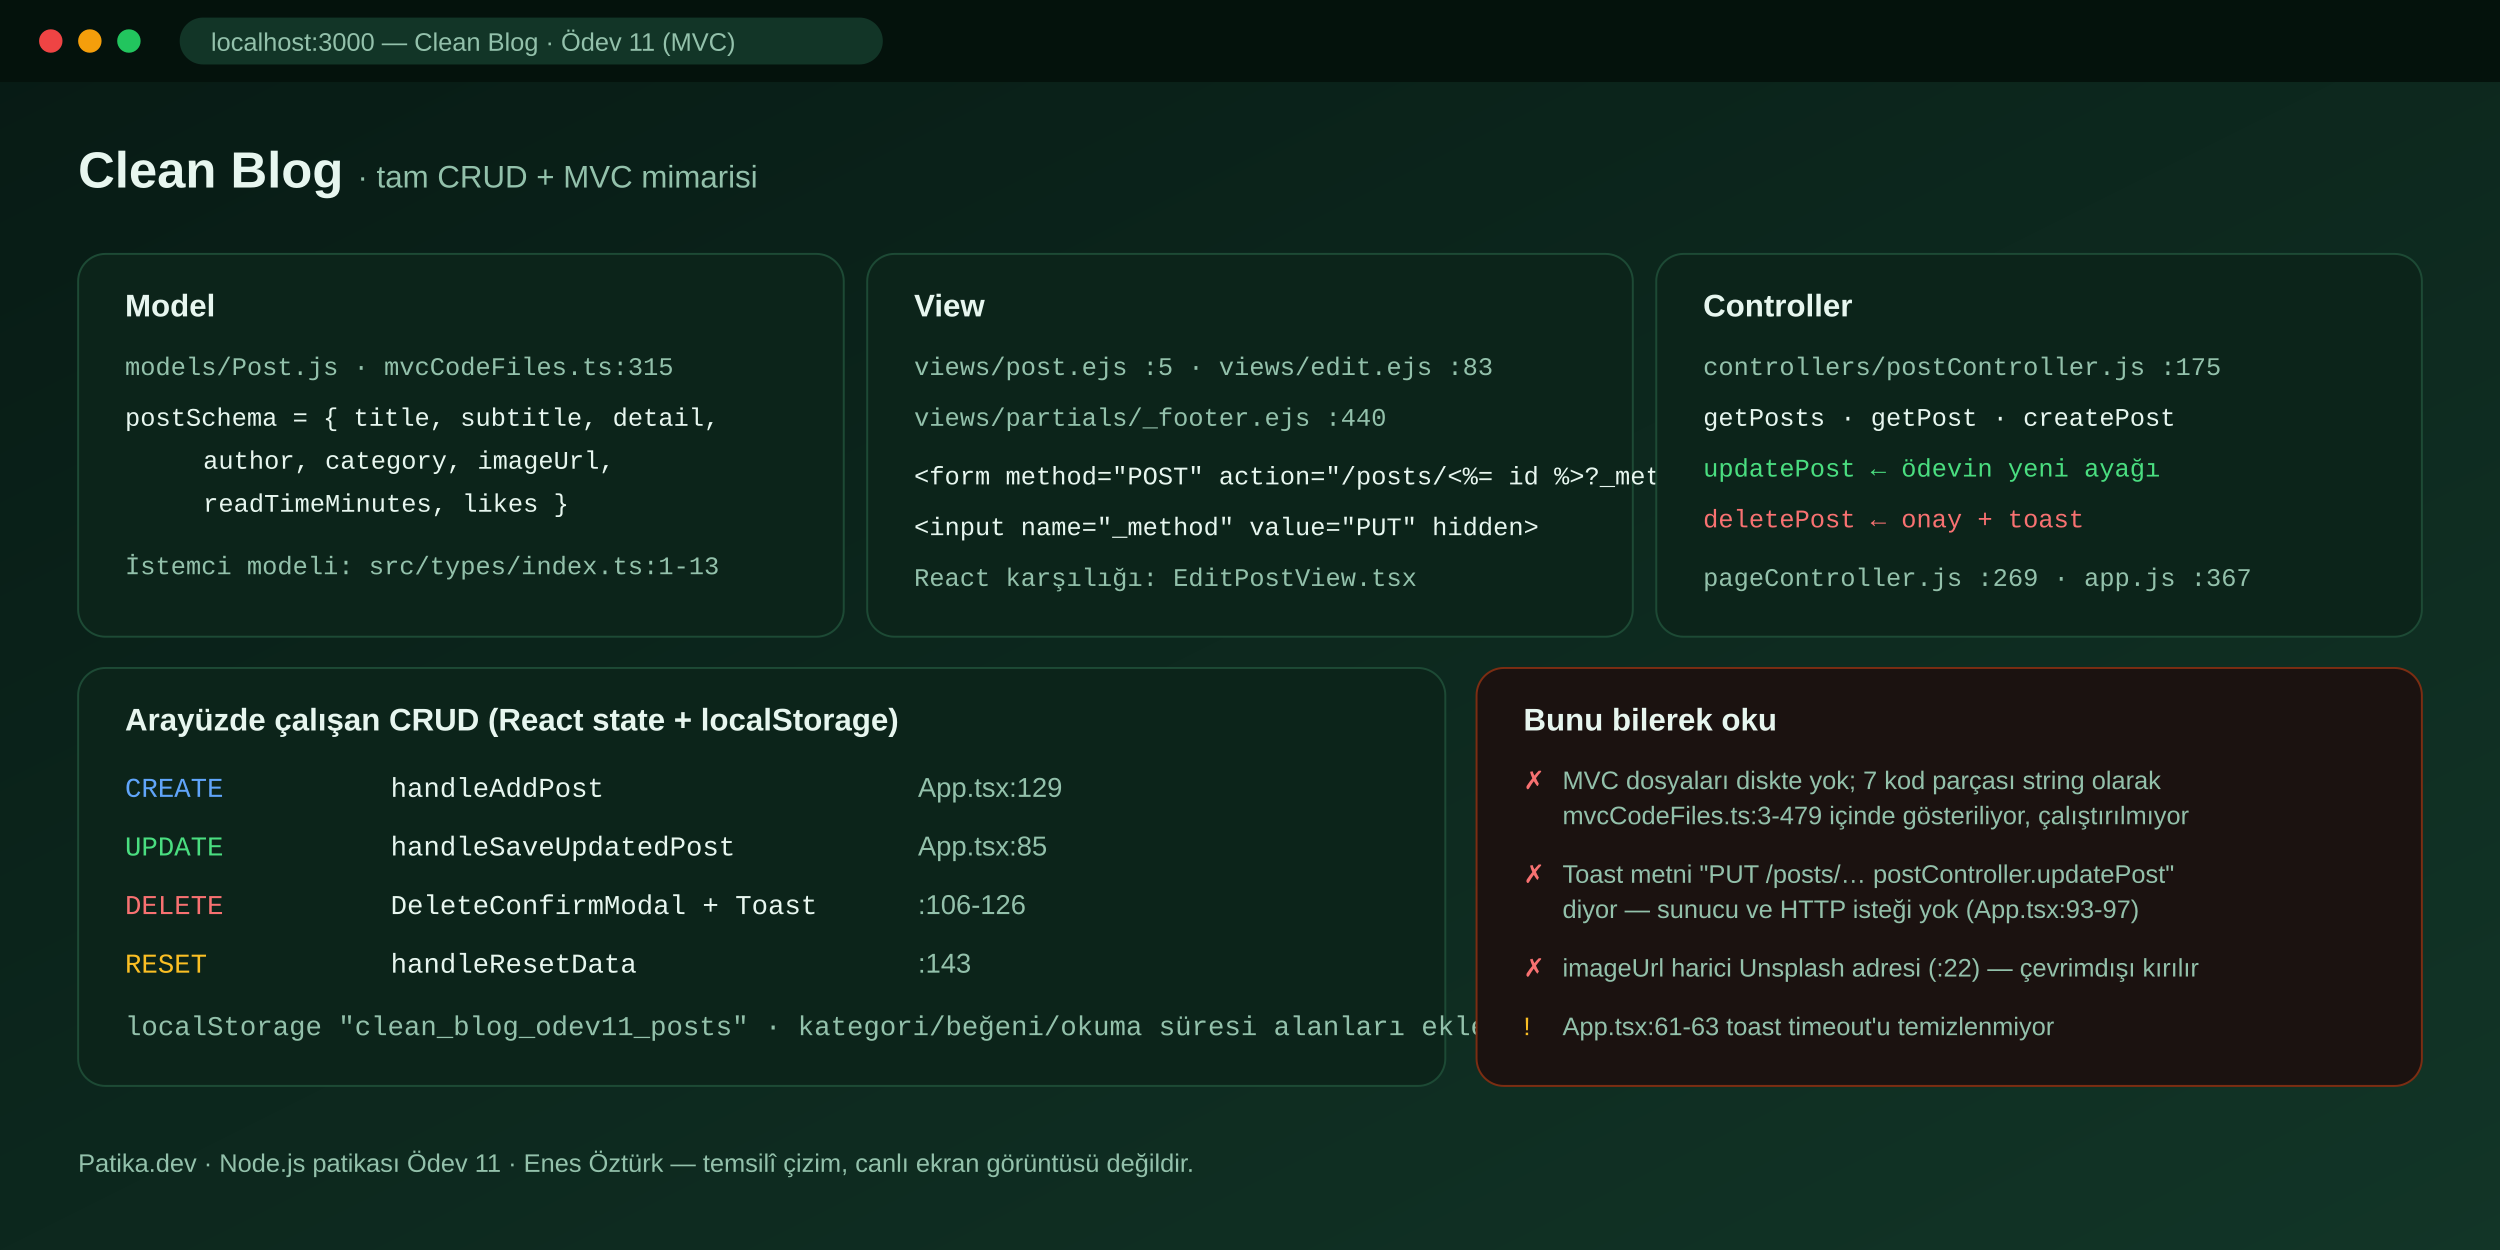
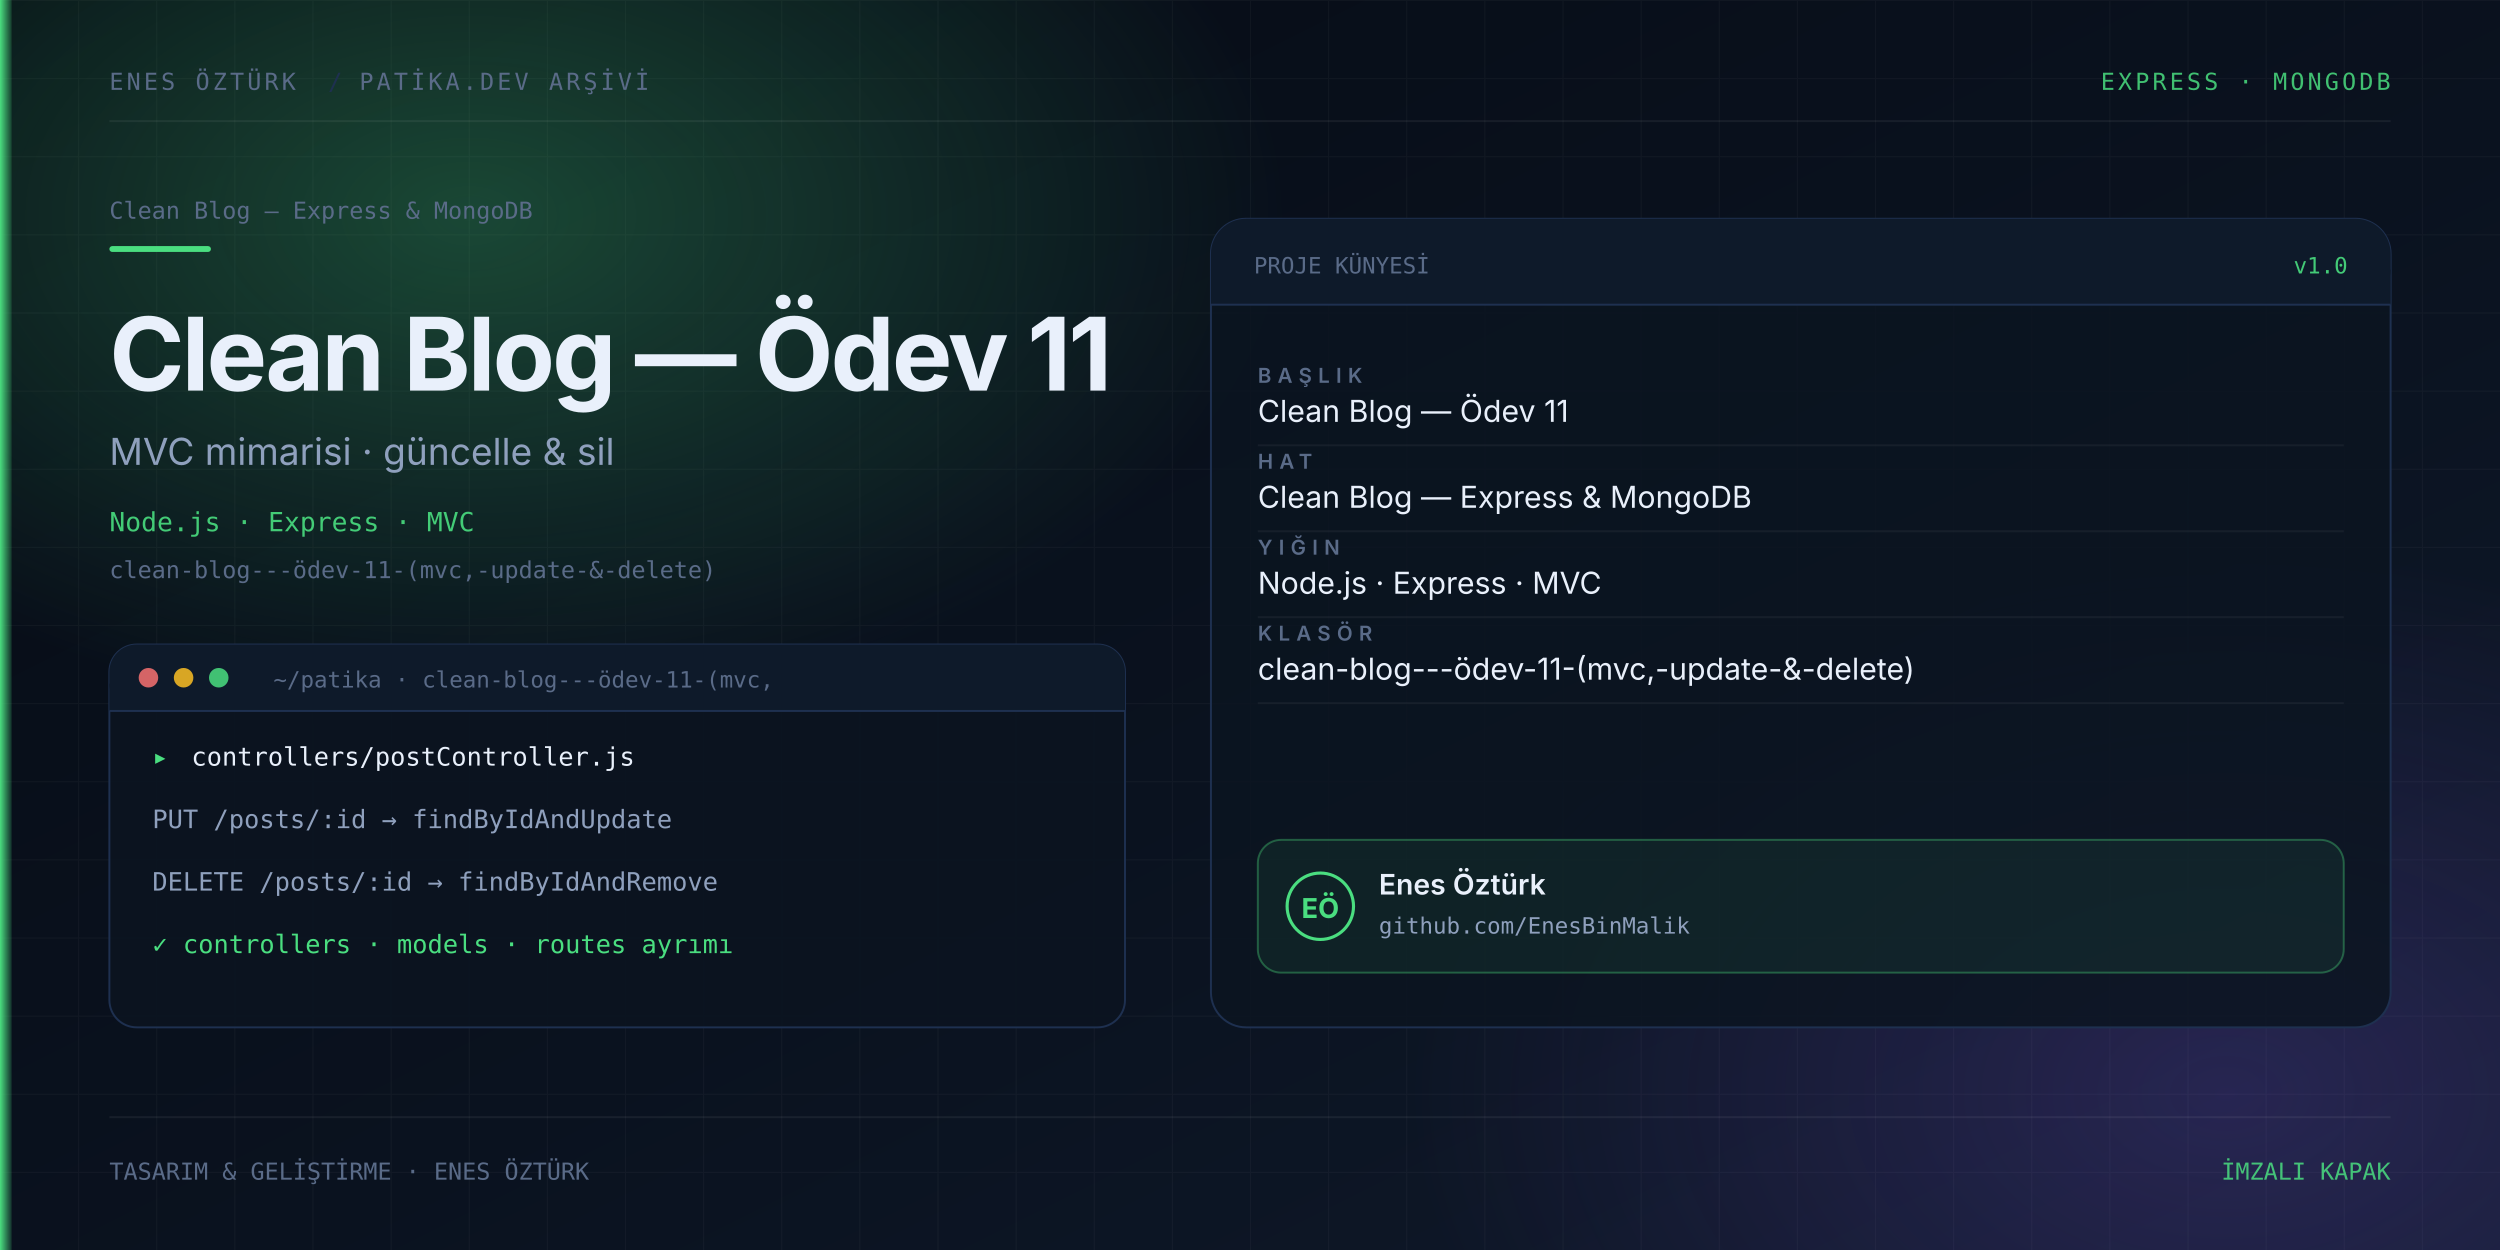
- <svg xmlns="http://www.w3.org/2000/svg" viewBox="0 0 1280 640" width="1280" height="640" role="img" aria-label="Clean Blog ödev 11 MVC mimarisi ve update delete arayüz mockup'ı">
+ <svg xmlns="http://www.w3.org/2000/svg" viewBox="0 0 1280 640" width="1280" height="640" role="img" aria-label="Clean Blog — Ödev 11 — Enes Öztürk imza kapağı">
  <defs>
-     <linearGradient id="bg11" x1="0" y1="0" x2="1" y2="1">
-       <stop offset="0%" stop-color="#071a14" />
-       <stop offset="100%" stop-color="#123527" />
+     <linearGradient id="bg" x1="0" y1="0" x2="1" y2="1">
+       <stop offset="0" stop-color="#060B14" />
+       <stop offset="55%" stop-color="#0A121F" />
+       <stop offset="100%" stop-color="#101A2C" />
    </linearGradient>
-     <style>.l{font-family:'Segoe UI',Arial,sans-serif;fill:#e7f6ef}.m{font-family:'Segoe UI',Arial,sans-serif;fill:#93c1ab}.mono{font-family:Consolas,'Courier New',monospace}</style>
+     <linearGradient id="acc" x1="0" y1="0" x2="1" y2="0">
+       <stop offset="0" stop-color="#4ADE80" />
+       <stop offset="100%" stop-color="#4ADE80" stop-opacity="0.15" />
+     </linearGradient>
+     <radialGradient id="glow1" cx="50%" cy="50%" r="50%">
+       <stop offset="0" stop-color="#4ADE80" stop-opacity="0.28" />
+       <stop offset="100%" stop-color="#4ADE80" stop-opacity="0" />
+     </radialGradient>
+     <radialGradient id="glow2" cx="50%" cy="50%" r="50%">
+       <stop offset="0" stop-color="#8B5CF6" stop-opacity="0.20" />
+       <stop offset="100%" stop-color="#8B5CF6" stop-opacity="0" />
+     </radialGradient>
+     <linearGradient id="fade" x1="0" y1="0" x2="0" y2="1">
+       <stop offset="0" stop-color="#FFFFFF" stop-opacity="0.10" />
+       <stop offset="100%" stop-color="#FFFFFF" stop-opacity="0.02" />
+     </linearGradient>
+     <pattern id="grid" width="40" height="40" patternUnits="userSpaceOnUse">
+       <path d="M40 0H0V40" fill="none" stroke="#FFFFFF" stroke-opacity="0.035" stroke-width="1" />
+     </pattern>
+     <pattern id="dots" width="24" height="24" patternUnits="userSpaceOnUse">
+       <circle cx="1.5" cy="1.5" r="1.5" fill="#4ADE80" fill-opacity="0.12" />
+     </pattern>
+     <filter id="soft" x="-30%" y="-30%" width="160%" height="160%">
+       <feGaussianBlur stdDeviation="26" />
+     </filter>
+     <style>.t{font-family:'Segoe UI',Inter,system-ui,-apple-system,'Helvetica Neue',Arial,sans-serif;}.m{font-family:'JetBrains Mono','Cascadia Code',Consolas,'SF Mono',monospace;}.ttl{font-family:'Segoe UI',Inter,system-ui,-apple-system,'Helvetica Neue',Arial,sans-serif;font-weight:700;letter-spacing:-1.4px}.cap{font-family:'Segoe UI',Inter,system-ui,-apple-system,'Helvetica Neue',Arial,sans-serif;font-weight:600;letter-spacing:3.2px}</style>
  </defs>
-   <rect width="1280" height="640" fill="url(#bg11)" />
-   <rect x="0" y="0" width="1280" height="42" fill="#04120c" />
-   <circle cx="26" cy="21" r="6" fill="#ef4444" />
-   <circle cx="46" cy="21" r="6" fill="#f59e0b" />
-   <circle cx="66" cy="21" r="6" fill="#22c55e" />
-   <rect x="92" y="9" width="360" height="24" rx="12" fill="#123527" />
-   <text x="108" y="26" class="m" font-size="13">localhost:3000 — Clean Blog · Ödev 11 (MVC)</text>
-   <text x="40" y="96" class="l" font-size="26" font-weight="700">Clean Blog <tspan class="m" font-size="16" font-weight="400">· tam CRUD + MVC mimarisi</tspan>
-   </text>
-   <g>
-     <rect x="40" y="130" width="392" height="196" rx="14" fill="#0c241a" stroke="#1d4a35" />
-     <text x="64" y="162" fill="#4ade80" class="l" font-size="16" font-weight="600">Model</text>
-     <g font-size="13" class="mono">
-       <text x="64" y="192" fill="#93c1ab">models/Post.js · mvcCodeFiles.ts:315</text>
-       <text x="64" y="218" fill="#e7f6ef">postSchema = { title, subtitle, detail,</text>
-       <text x="104" y="240" fill="#e7f6ef">author, category, imageUrl,</text>
-       <text x="104" y="262" fill="#e7f6ef">readTimeMinutes, likes }</text>
-       <text x="64" y="294" fill="#93c1ab">İstemci modeli: src/types/index.ts:1-13</text>
-     </g>
-     <rect x="444" y="130" width="392" height="196" rx="14" fill="#0c241a" stroke="#1d4a35" />
-     <text x="468" y="162" fill="#60a5fa" class="l" font-size="16" font-weight="600">View</text>
-     <g font-size="13" class="mono">
-       <text x="468" y="192" fill="#93c1ab">views/post.ejs :5 · views/edit.ejs :83</text>
-       <text x="468" y="218" fill="#93c1ab">views/partials/_footer.ejs :440</text>
-       <text x="468" y="248" fill="#e7f6ef">&lt;form method="POST" action="/posts/&lt;%= id %&gt;?_method=PUT"&gt;</text>
-       <text x="468" y="274" fill="#e7f6ef">&lt;input name="_method" value="PUT" hidden&gt;</text>
-       <text x="468" y="300" fill="#93c1ab">React karşılığı: EditPostView.tsx</text>
-     </g>
-     <rect x="848" y="130" width="392" height="196" rx="14" fill="#0c241a" stroke="#1d4a35" />
-     <text x="872" y="162" fill="#fbbf24" class="l" font-size="16" font-weight="600">Controller</text>
-     <g font-size="13" class="mono">
-       <text x="872" y="192" fill="#93c1ab">controllers/postController.js :175</text>
-       <text x="872" y="218" fill="#e7f6ef">getPosts · getPost · createPost</text>
-       <text x="872" y="244" fill="#4ade80">updatePost  ← ödevin yeni ayağı</text>
-       <text x="872" y="270" fill="#f87171">deletePost  ← onay + toast</text>
-       <text x="872" y="300" fill="#93c1ab">pageController.js :269 · app.js :367</text>
-     </g>
+   <rect width="1280" height="640" fill="url(#bg)" />
+   <rect width="1280" height="640" fill="url(#grid)" />
+   <ellipse cx="240" cy="110" rx="420" ry="260" fill="url(#glow1)" />
+   <ellipse cx="1140" cy="560" rx="420" ry="280" fill="url(#glow2)" />
+   <rect x="0" y="0" width="6" height="640" fill="url(#acc)" />
+   <g class="m" font-size="12" fill="#5A6B88" letter-spacing="1.6">
+     <text x="56" y="46">ENES ÖZTÜRK</text>
+     <text x="168" y="46" fill="#1E3050">/</text>
+     <text x="184" y="46">PATİKA.DEV ARŞİVİ</text>
+     <text x="1224" y="46" text-anchor="end" fill="#4ADE80" fill-opacity="0.85">EXPRESS · MONGODB</text>
  </g>
-   <rect x="40" y="342" width="700" height="214" rx="14" fill="#0c241a" stroke="#1d4a35" />
-   <text x="64" y="374" class="l" font-size="16" font-weight="600">Arayüzde çalışan CRUD (React state + localStorage)</text>
-   <g font-size="14" class="mono">
-     <text x="64" y="408" fill="#60a5fa">CREATE </text>
-     <text x="200" y="408" fill="#e7f6ef">handleAddPost</text>
-     <text x="470" y="408" class="m">App.tsx:129</text>
-     <text x="64" y="438" fill="#4ade80">UPDATE </text>
-     <text x="200" y="438" fill="#e7f6ef">handleSaveUpdatedPost</text>
-     <text x="470" y="438" class="m">App.tsx:85</text>
-     <text x="64" y="468" fill="#f87171">DELETE </text>
-     <text x="200" y="468" fill="#e7f6ef">DeleteConfirmModal + Toast</text>
-     <text x="470" y="468" class="m">:106-126</text>
-     <text x="64" y="498" fill="#fbbf24">RESET  </text>
-     <text x="200" y="498" fill="#e7f6ef">handleResetData</text>
-     <text x="470" y="498" class="m">:143</text>
-     <text x="64" y="530" fill="#93c1ab">localStorage "clean_blog_odev11_posts" · kategori/beğeni/okuma süresi alanları eklendi</text>
+   <line x1="56" y1="62" x2="1224" y2="62" stroke="#FFFFFF" stroke-opacity="0.06" />
+   <g class="m" font-size="12" fill="#5A6B88">
+     <text x="56" y="112">Clean Blog — Express &amp; MongoDB</text>
  </g>
-   <rect x="756" y="342" width="484" height="214" rx="14" fill="#1b1210" stroke="#7c2d12" />
-   <text x="780" y="374" fill="#fdba74" class="l" font-size="16" font-weight="600">Bunu bilerek oku</text>
-   <g font-size="13" class="m">
-     <text x="780" y="404" fill="#f87171">✗</text>
-     <text x="800" y="404">MVC dosyaları diskte yok; 7 kod parçası string olarak</text>
-     <text x="800" y="422">mvcCodeFiles.ts:3-479 içinde gösteriliyor, çalıştırılmıyor</text>
-     <text x="780" y="452" fill="#f87171">✗</text>
-     <text x="800" y="452">Toast metni "PUT /posts/… postController.updatePost"</text>
-     <text x="800" y="470">diyor — sunucu ve HTTP isteği yok (App.tsx:93-97)</text>
-     <text x="780" y="500" fill="#f87171">✗</text>
-     <text x="800" y="500">imageUrl harici Unsplash adresi (:22) — çevrimdışı kırılır</text>
-     <text x="780" y="530" fill="#fbbf24">!</text>
-     <text x="800" y="530">App.tsx:61-63 toast timeout'u temizlenmiyor</text>
-   </g>
-   <text x="40" y="600" class="m" font-size="13">Patika.dev · Node.js patikası Ödev 11 · Enes Öztürk — temsilî çizim, canlı ekran görüntüsü değildir.</text>
+   <rect x="56" y="126" width="52" height="3" rx="1.5" fill="#4ADE80" />
+   <text x="56" y="200" class="ttl" font-size="52" fill="#E9F0FB">Clean Blog — Ödev 11</text>
+   <text x="56" y="238" class="t" font-size="19" fill="#8FA0BD">MVC mimarisi · güncelle &amp; sil</text>
+   <text x="56" y="272" class="m" font-size="13.5" fill="#4ADE80" fill-opacity="0.9">Node.js · Express · MVC</text>
+   <text x="56" y="296" class="m" font-size="12" fill="#5A6B88">clean-blog---ödev-11-(mvc,-update-&amp;-delete)</text>
+   <rect x="56" y="330" width="520" height="196" rx="14" fill="#0B1420" fill-opacity="0.92" stroke="#1E3050" />
+   <rect x="56" y="330" width="520" height="34" rx="14" fill="#0E1A2A" />
+   <rect x="56" y="350" width="520" height="14" fill="#0E1A2A" />
+   <line x1="56" y1="364" x2="576" y2="364" stroke="#1E3050" />
+   <circle cx="76" cy="347" r="5" fill="#F87171" fill-opacity="0.85" />
+   <circle cx="94" cy="347" r="5" fill="#FBBF24" fill-opacity="0.85" />
+   <circle cx="112" cy="347" r="5" fill="#4ADE80" fill-opacity="0.85" />
+   <text x="140" y="352" class="m" font-size="11.5" fill="#5A6B88">~/patika · clean-blog---ödev-11-(mvc,</text>
+   <text x="78" y="392" class="m" font-size="13.5" fill="#4ADE80">▸</text>
+   <text x="98" y="392" class="m" font-size="13" fill="#E9F0FB">controllers/postController.js</text>
+   <text x="78" y="424" class="m" font-size="13" fill="#8FA0BD">PUT     /posts/:id   →  findByIdAndUpdate</text>
+   <text x="78" y="456" class="m" font-size="13" fill="#8FA0BD">DELETE  /posts/:id   →  findByIdAndRemove</text>
+   <text x="78" y="488" class="m" font-size="13" fill="#4ADE80">✓ controllers · models · routes ayrımı</text>
+   <rect x="620" y="112" width="604" height="414" rx="18" fill="#0B1420" fill-opacity="0.85" stroke="#1E3050" />
+   <rect x="620" y="112" width="604" height="44" rx="18" fill="#0E1A2A" />
+   <rect x="620" y="138" width="604" height="18" fill="#0E1A2A" />
+   <line x1="620" y1="156" x2="1224" y2="156" stroke="#1E3050" />
+   <text x="642" y="140" class="m" font-size="11.5" fill="#5A6B88">PROJE KÜNYESİ</text>
+   <text x="1202" y="140" class="m" font-size="11.5" fill="#4ADE80" text-anchor="end" fill-opacity="0.9">v1.0</text>
+   <text x="644" y="196" class="cap" font-size="10.5" fill="#5A6B88">BAŞLIK</text>
+   <text x="644" y="216" class="t" font-size="15.5" fill="#E9F0FB">Clean Blog — Ödev 11</text>
+   <line x1="644" y1="228" x2="1200" y2="228" stroke="#FFFFFF" stroke-opacity="0.05" />
+   <text x="644" y="240" class="cap" font-size="10.5" fill="#5A6B88">HAT</text>
+   <text x="644" y="260" class="t" font-size="15.5" fill="#E9F0FB">Clean Blog — Express &amp; MongoDB</text>
+   <line x1="644" y1="272" x2="1200" y2="272" stroke="#FFFFFF" stroke-opacity="0.05" />
+   <text x="644" y="284" class="cap" font-size="10.5" fill="#5A6B88">YIĞIN</text>
+   <text x="644" y="304" class="t" font-size="15.5" fill="#E9F0FB">Node.js · Express · MVC</text>
+   <line x1="644" y1="316" x2="1200" y2="316" stroke="#FFFFFF" stroke-opacity="0.05" />
+   <text x="644" y="328" class="cap" font-size="10.5" fill="#5A6B88">KLASÖR</text>
+   <text x="644" y="348" class="t" font-size="15.5" fill="#E9F0FB">clean-blog---ödev-11-(mvc,-update-&amp;-delete)</text>
+   <line x1="644" y1="360" x2="1200" y2="360" stroke="#FFFFFF" stroke-opacity="0.05" />
+   <rect x="644" y="430" width="556" height="68" rx="12" fill="#4ADE80" fill-opacity="0.07" stroke="#4ADE80" stroke-opacity="0.35" />
+   <circle cx="676" cy="464" r="17" fill="none" stroke="#4ADE80" stroke-width="1.6" />
+   <text x="676" y="470" class="t" font-size="14" font-weight="700" fill="#4ADE80" text-anchor="middle">EÖ</text>
+   <text x="706" y="458" class="t" font-size="14.5" font-weight="600" fill="#E9F0FB">Enes Öztürk</text>
+   <text x="706" y="478" class="m" font-size="11.5" fill="#8FA0BD">github.com/EnesBinMalik</text>
+   <line x1="56" y1="572" x2="1224" y2="572" stroke="#FFFFFF" stroke-opacity="0.06" />
+   <text x="56" y="604" class="m" font-size="12" fill="#5A6B88">TASARIM &amp; GELİŞTİRME · ENES ÖZTÜRK</text>
+   <text x="1224" y="604" class="m" font-size="12" fill="#4ADE80" text-anchor="end" fill-opacity="0.85">İMZALI KAPAK</text>
</svg>
